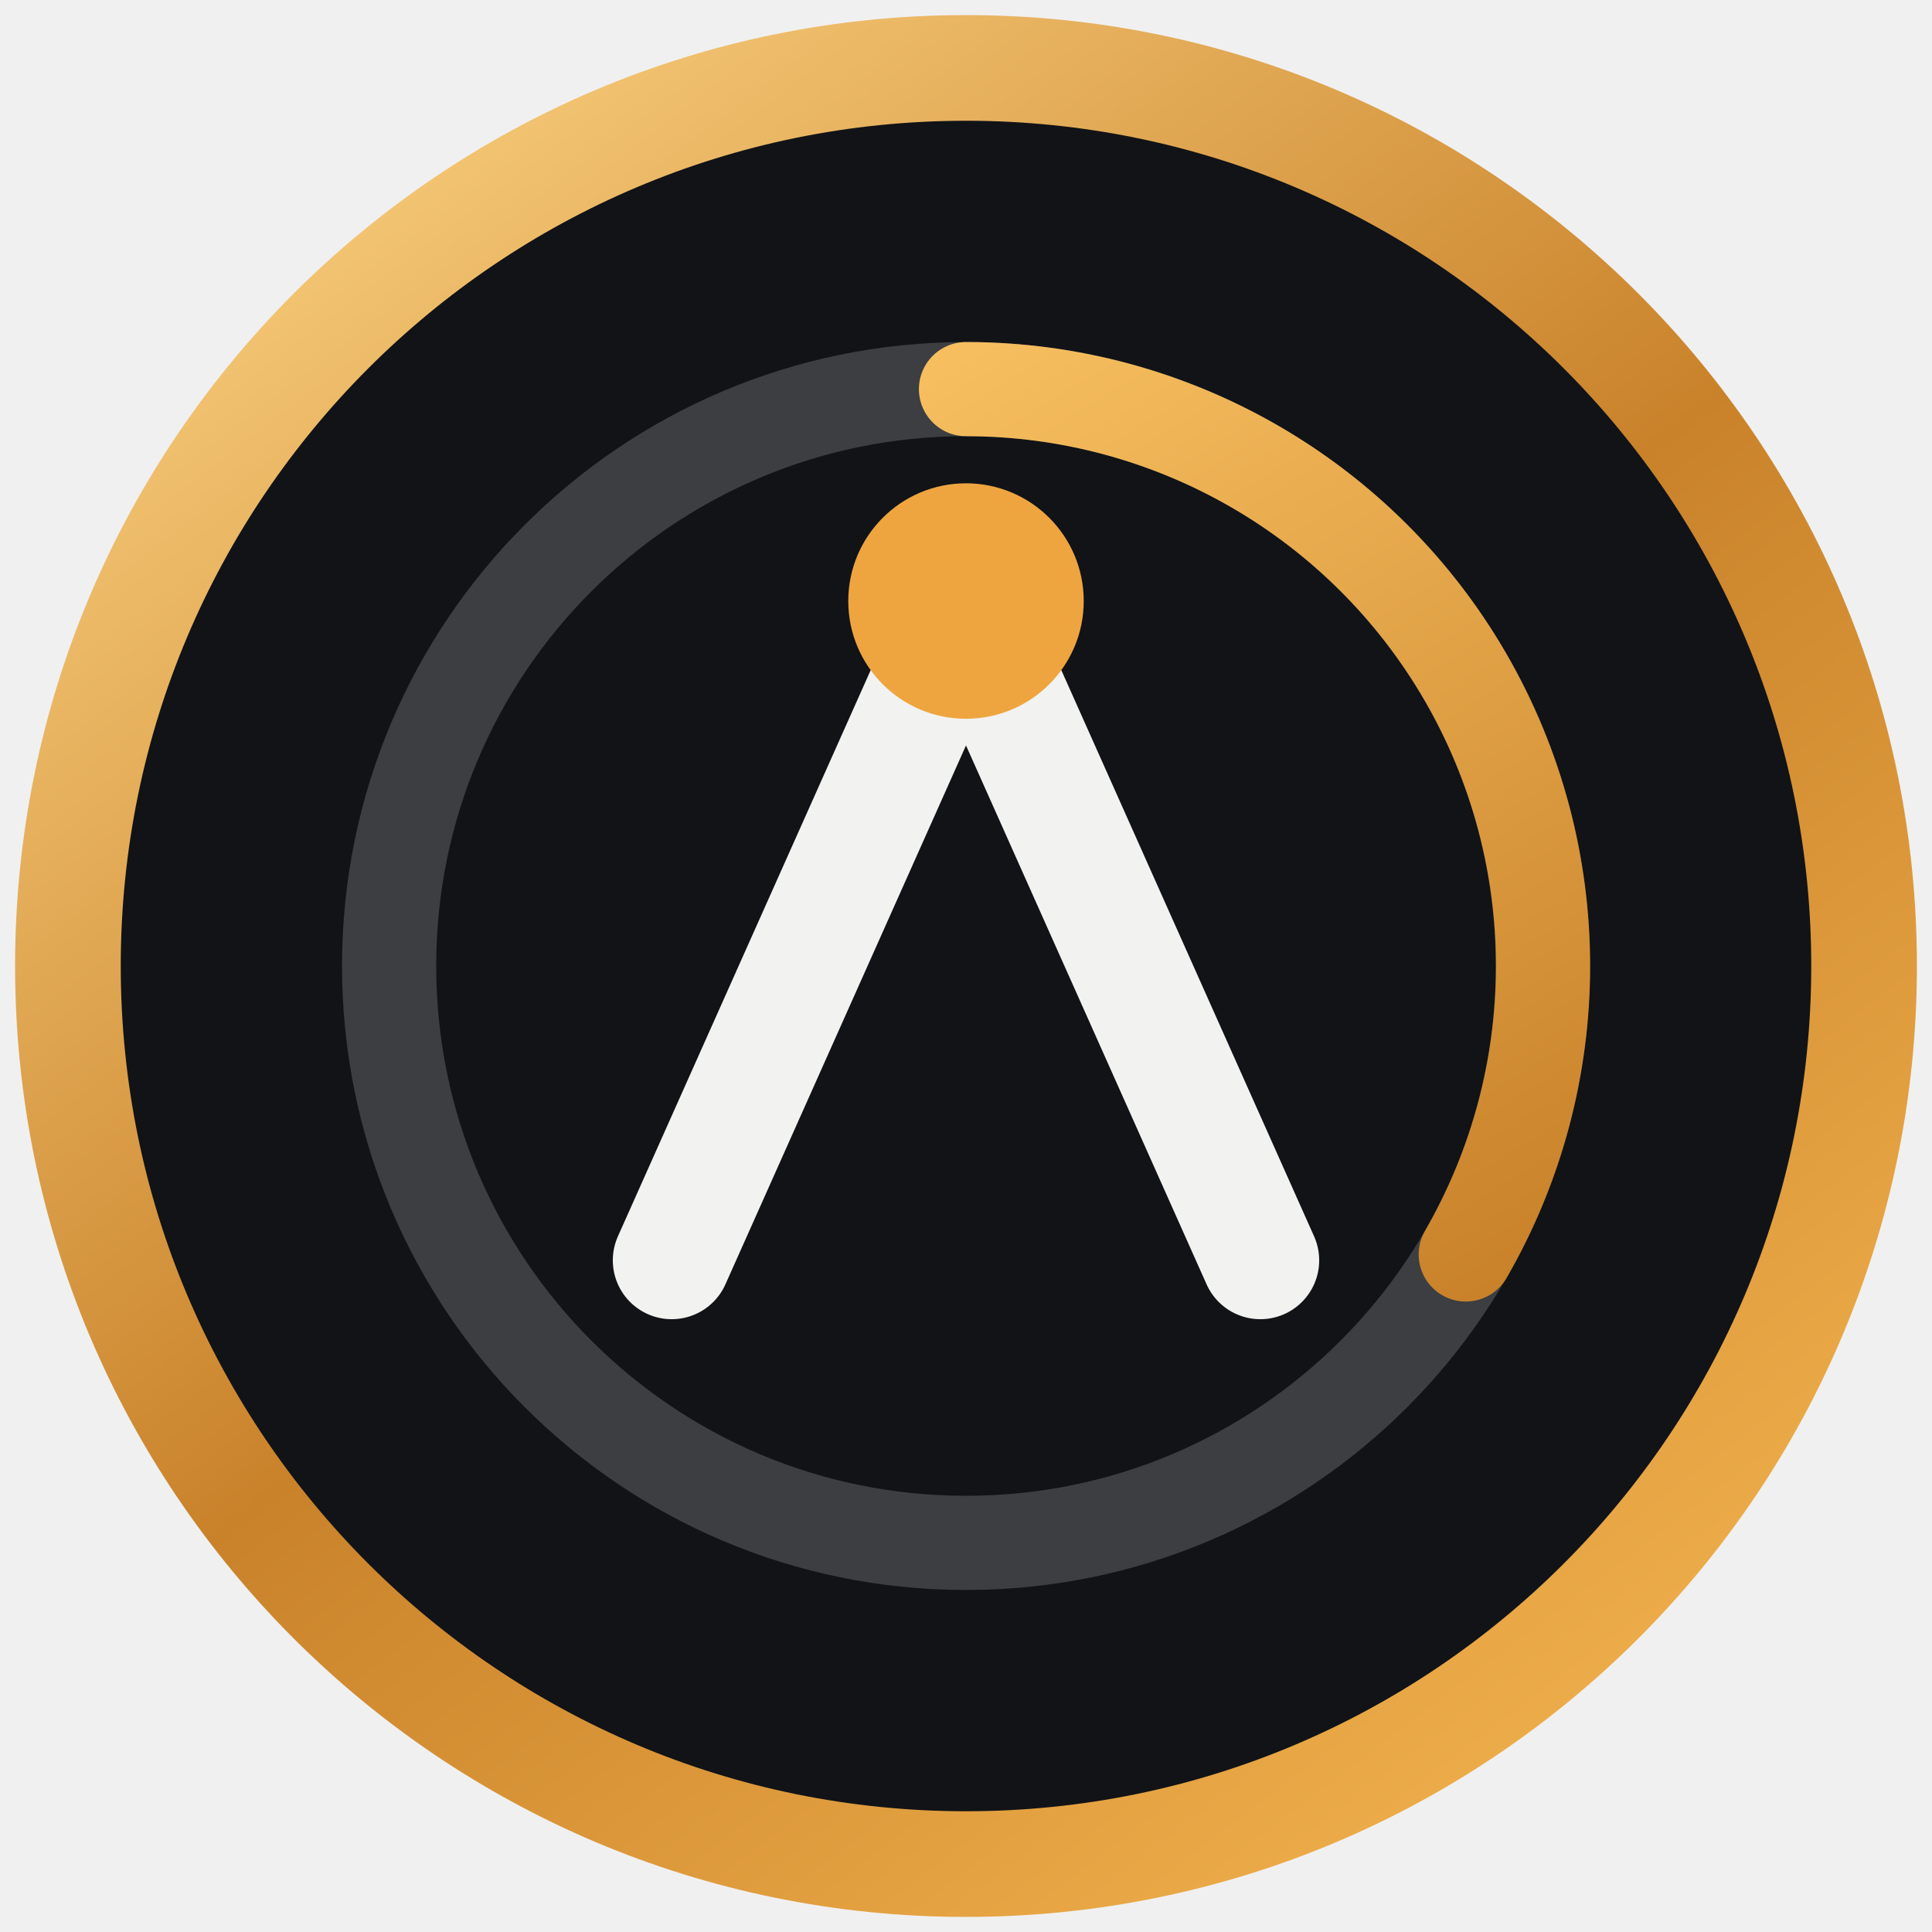
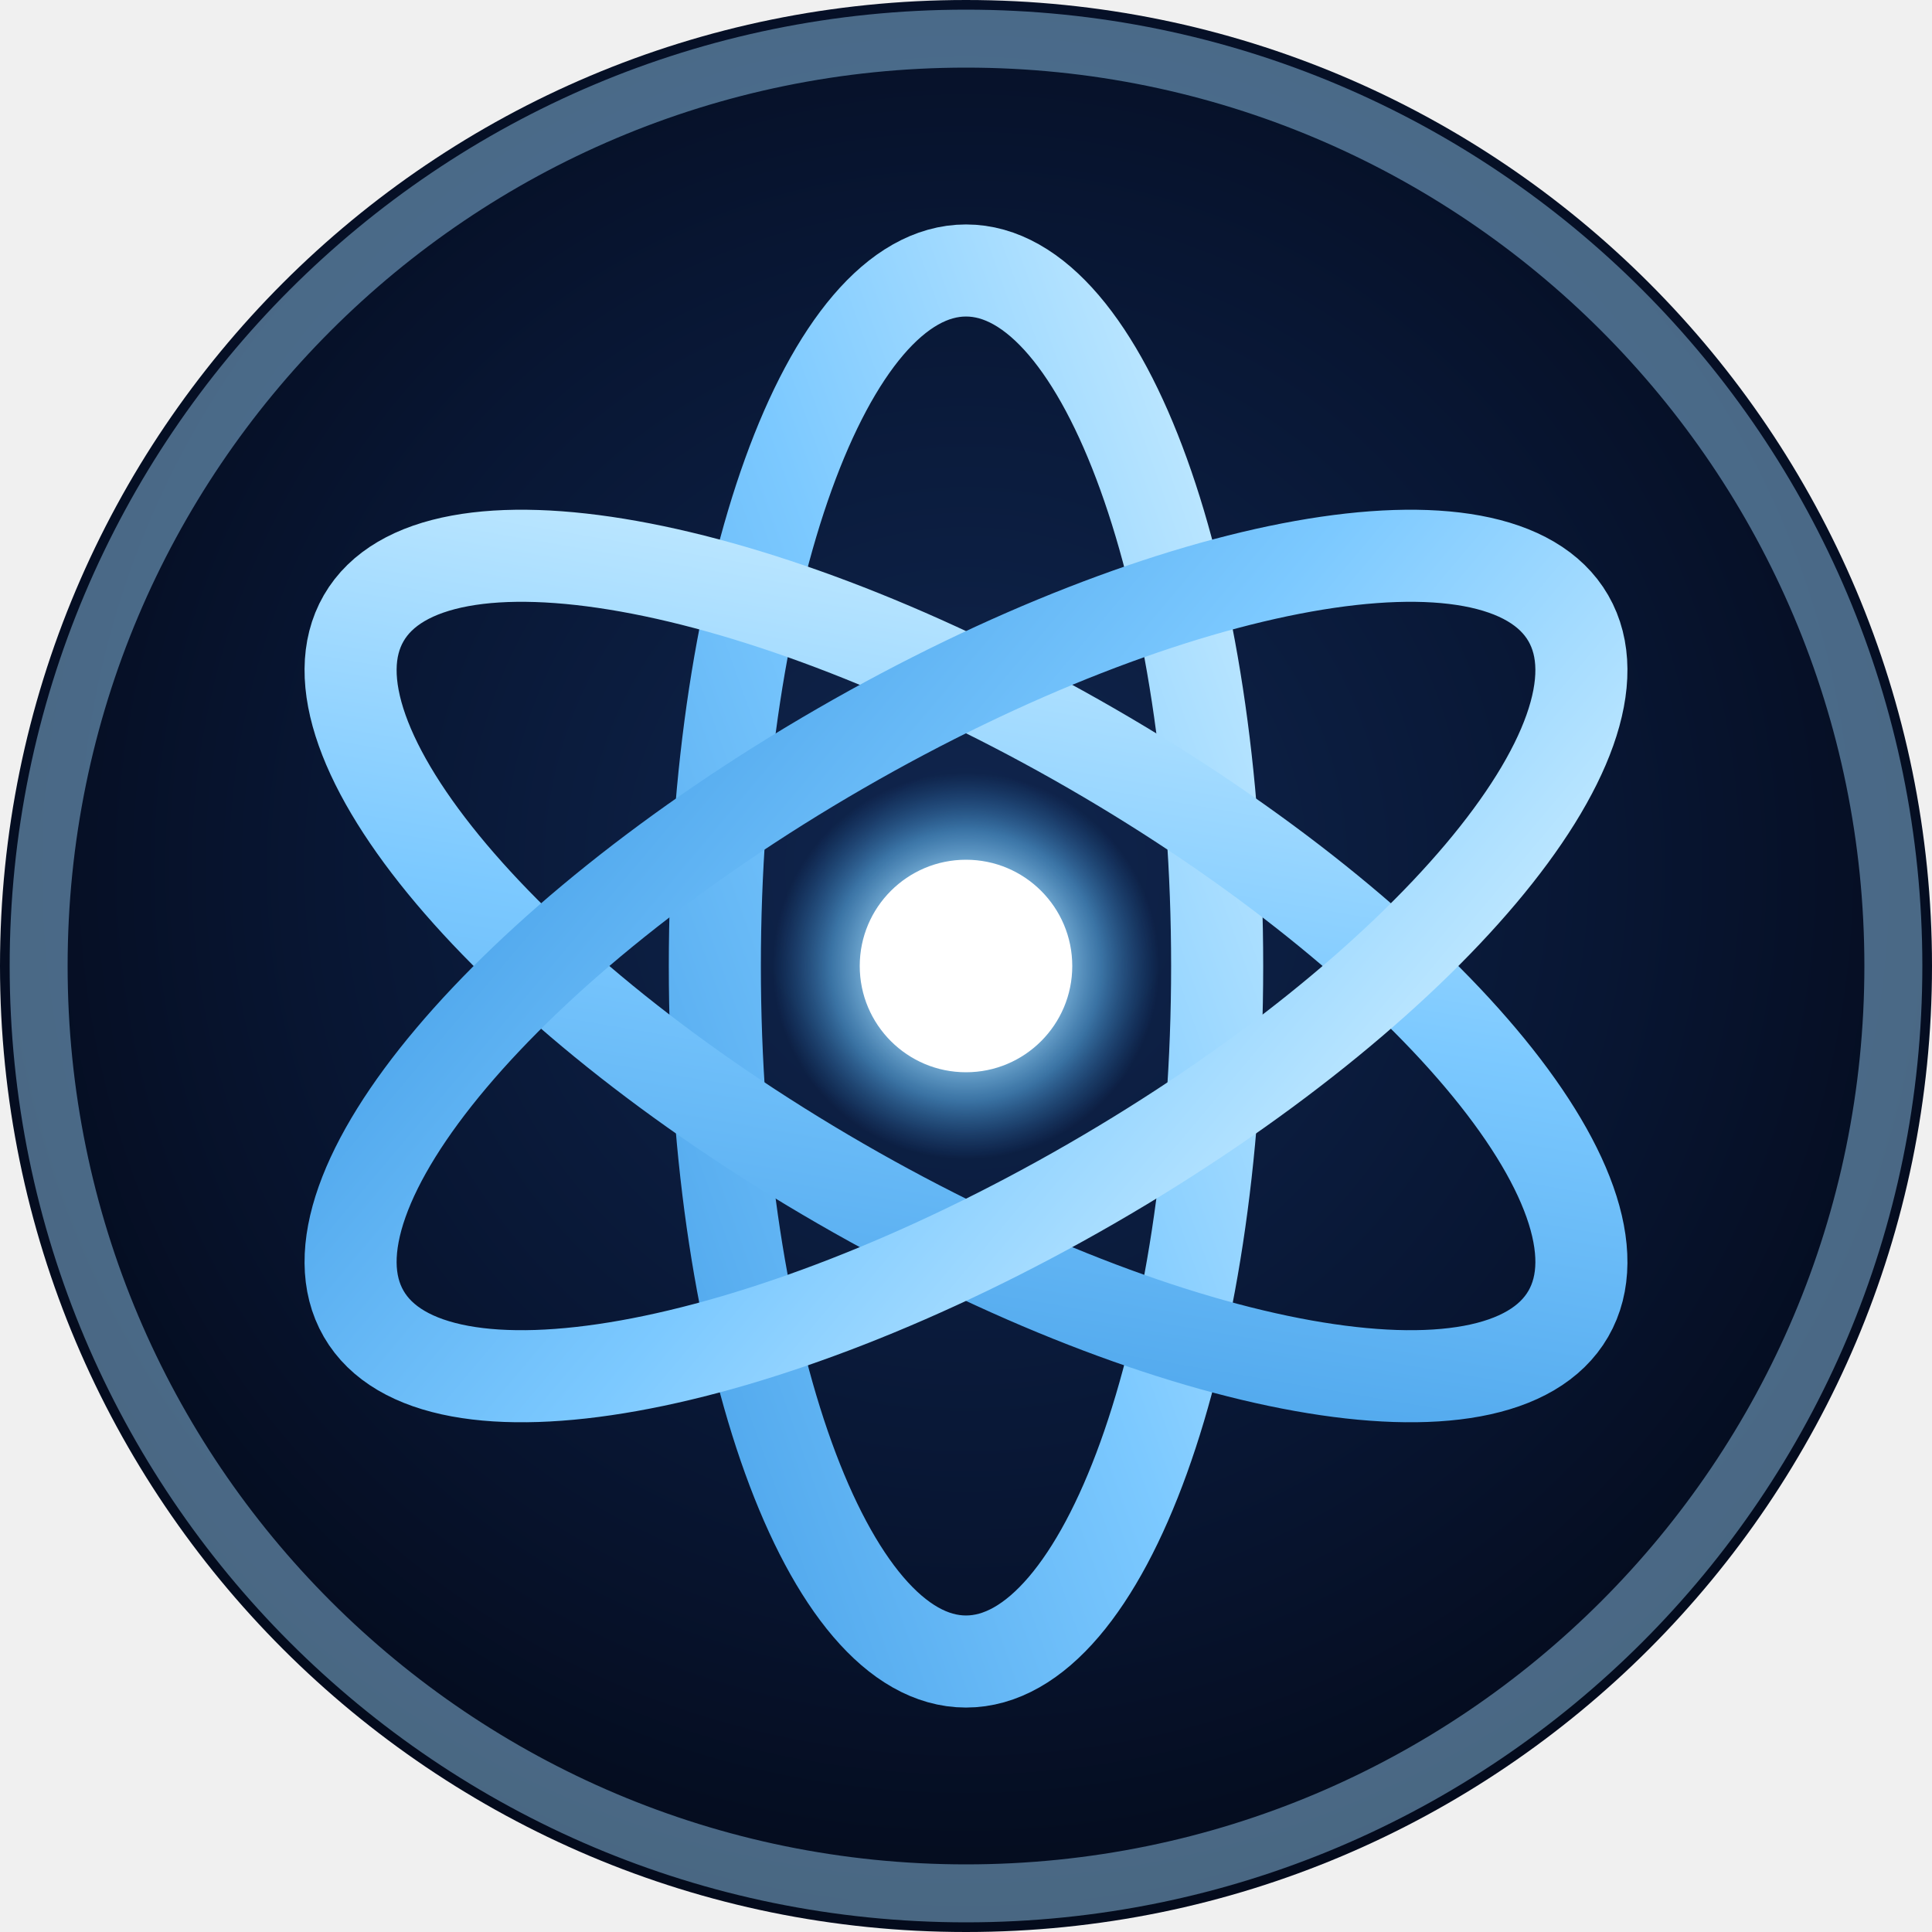
- <svg xmlns="http://www.w3.org/2000/svg" viewBox="0 0 256 256" width="256" height="256" role="img" aria-label="ARL token">
+ <svg xmlns="http://www.w3.org/2000/svg" viewBox="0 0 64 64" width="64" height="64">
  <defs>
-     <linearGradient id="srim" x1="40" y1="12" x2="216" y2="244" gradientUnits="userSpaceOnUse">
-       <stop offset="0" stop-color="#F8CD7C" />
-       <stop offset="0.5" stop-color="#C9822A" />
-       <stop offset="1" stop-color="#F2B24E" />
+     <linearGradient id="orbit" x1="0" y1="0" x2="1" y2="1">
+       <stop offset="0" stop-color="#c8ecff" />
+       <stop offset="0.5" stop-color="#7cc9ff" />
+       <stop offset="1" stop-color="#4aa3ea" />
    </linearGradient>
+     <radialGradient id="core">
+       <stop offset="0" stop-color="#ffffff" />
+       <stop offset="0.35" stop-color="#bfe9ff" />
+       <stop offset="0.7" stop-color="#5fb6f0" stop-opacity="0.55" />
+       <stop offset="1" stop-color="#3a8fd8" stop-opacity="0" />
+     </radialGradient>
+     <radialGradient id="spark">
+       <stop offset="0" stop-color="#ffffff" />
+       <stop offset="0.4" stop-color="#a8e0ff" stop-opacity="0.8" />
+       <stop offset="1" stop-color="#6fc8ff" stop-opacity="0" />
+     </radialGradient>
+     <radialGradient id="disc" cx="0.5" cy="0.45" r="0.6">
+       <stop offset="0" stop-color="#10264f" />
+       <stop offset="0.55" stop-color="#081633" />
+       <stop offset="1" stop-color="#030816" />
+     </radialGradient>
+     <radialGradient id="gridfade" cx="0.5" cy="0.5" r="0.5">
+       <stop offset="0.15" stop-color="#fff" stop-opacity="0.15" />
+       <stop offset="0.6" stop-color="#fff" stop-opacity="1" />
+       <stop offset="1" stop-color="#fff" stop-opacity="0.25" />
+     </radialGradient>
+     <mask id="gm">
+       <rect width="100%" height="100%" fill="url(#gridfade)" />
+     </mask>
+     <filter id="glow" x="-30%" y="-30%" width="160%" height="160%">
+       <feGaussianBlur stdDeviation="1" />
+     </filter>
  </defs>
-   <circle cx="128" cy="128" r="126" fill="url(#srim)" />
-   <circle cx="128" cy="128" r="112" fill="#111317" />
-   <g transform="translate(128 128) scale(0.78) translate(-128 -128)">
-     <defs>
-       <linearGradient id="st-o" x1="128" y1="24" x2="222" y2="180" gradientUnits="userSpaceOnUse">
-         <stop offset="0" stop-color="#F6BE5F" />
-         <stop offset="1" stop-color="#C9822A" />
-       </linearGradient>
-     </defs>
-     <circle cx="128" cy="128" r="98" fill="none" stroke="rgba(255,255,255,0.18)" stroke-width="16" />
-     <path d="M128 30A98 98 0 0 1 212.9 177" fill="none" stroke="url(#st-o)" stroke-width="16" stroke-linecap="round" />
-     <path d="M78 178L128 66L178 178" fill="none" stroke="#F2F2F0" stroke-width="20" stroke-linecap="round" stroke-linejoin="round" />
-     <circle cx="128" cy="66" r="20" fill="#EEA53F" />
+   <circle cx="32.0" cy="32.0" r="32.0" fill="url(#disc)" />
+   <g fill="none" stroke="url(#orbit)" stroke-width="3.05">
+     <ellipse cx="32.0" cy="32.0" rx="23.04" ry="8.32" transform="rotate(90 32.0 32.0)" />
+     <ellipse cx="32.0" cy="32.0" rx="23.04" ry="8.32" transform="rotate(30 32.0 32.0)" />
+     <ellipse cx="32.0" cy="32.0" rx="23.04" ry="8.32" transform="rotate(150 32.0 32.0)" />
  </g>
+   <circle cx="32.0" cy="32.0" r="6.40" fill="url(#core)" />
+   <circle cx="32.0" cy="32.0" r="3.52" fill="#ffffff" />
+   <circle cx="32.0" cy="32.0" r="30.72" fill="none" stroke="#9fd8ff" stroke-opacity="0.45" stroke-width="1.92" />
</svg>
